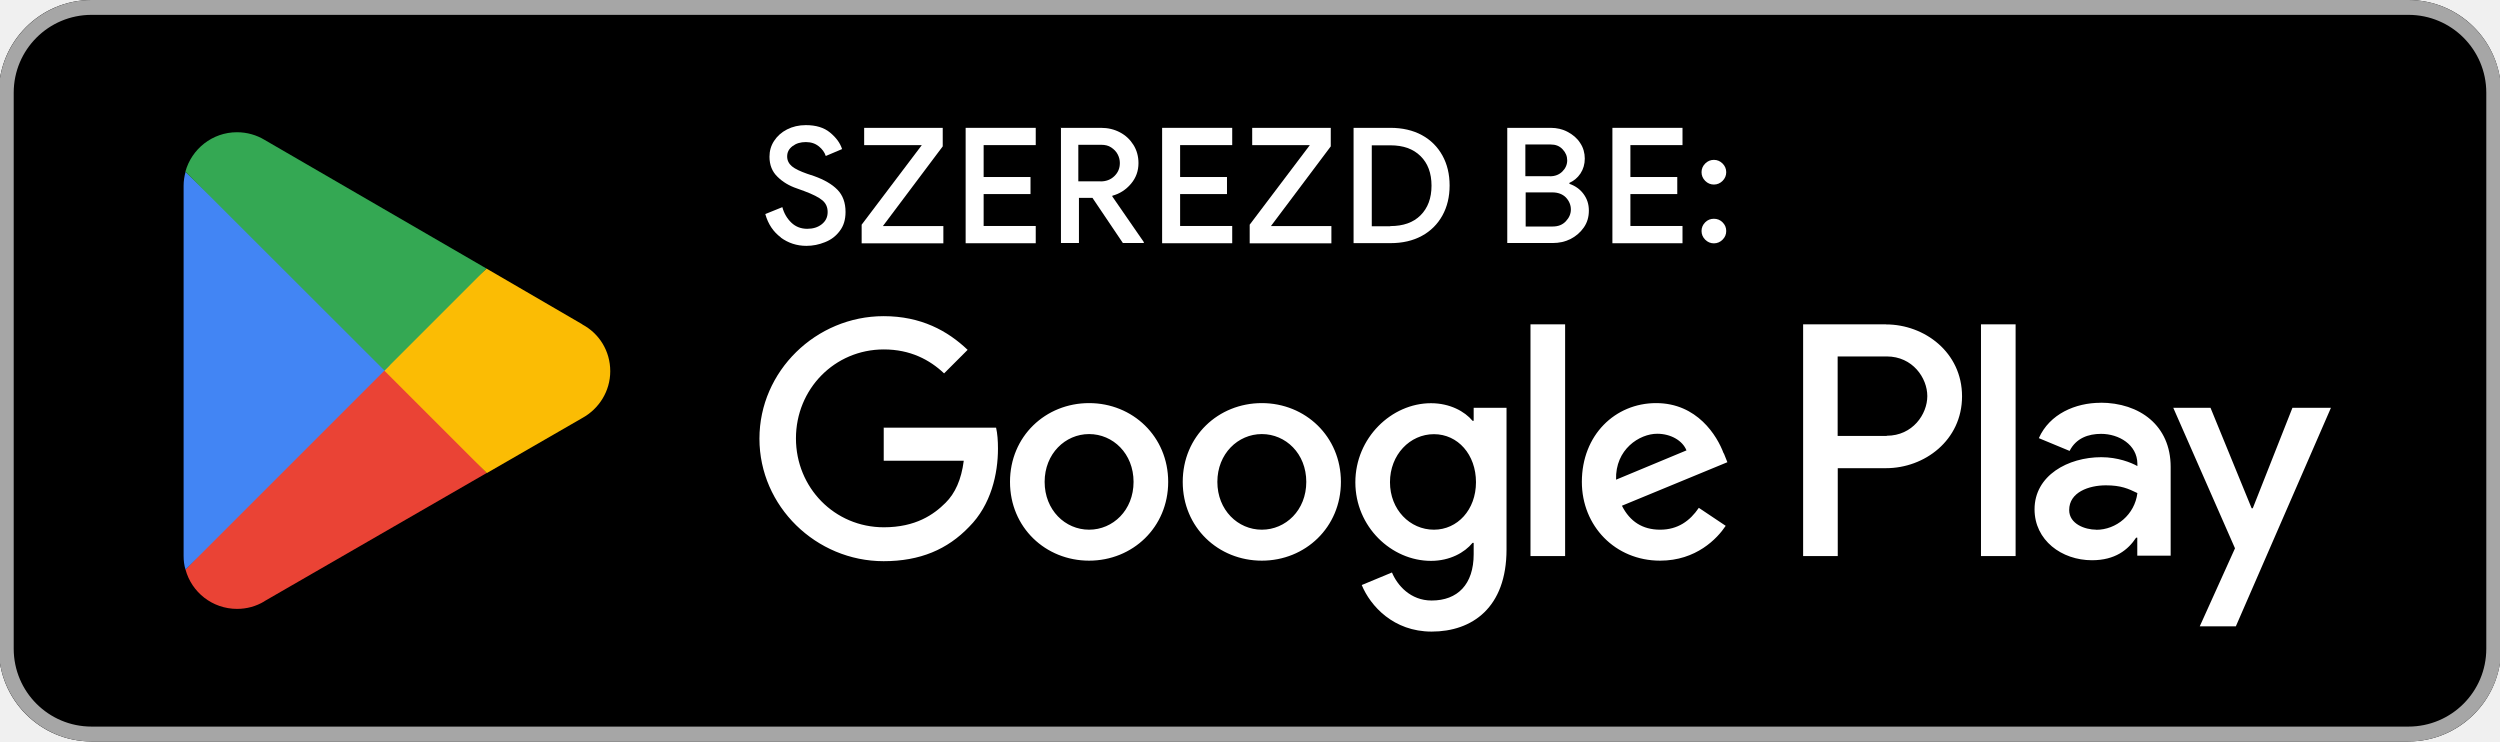
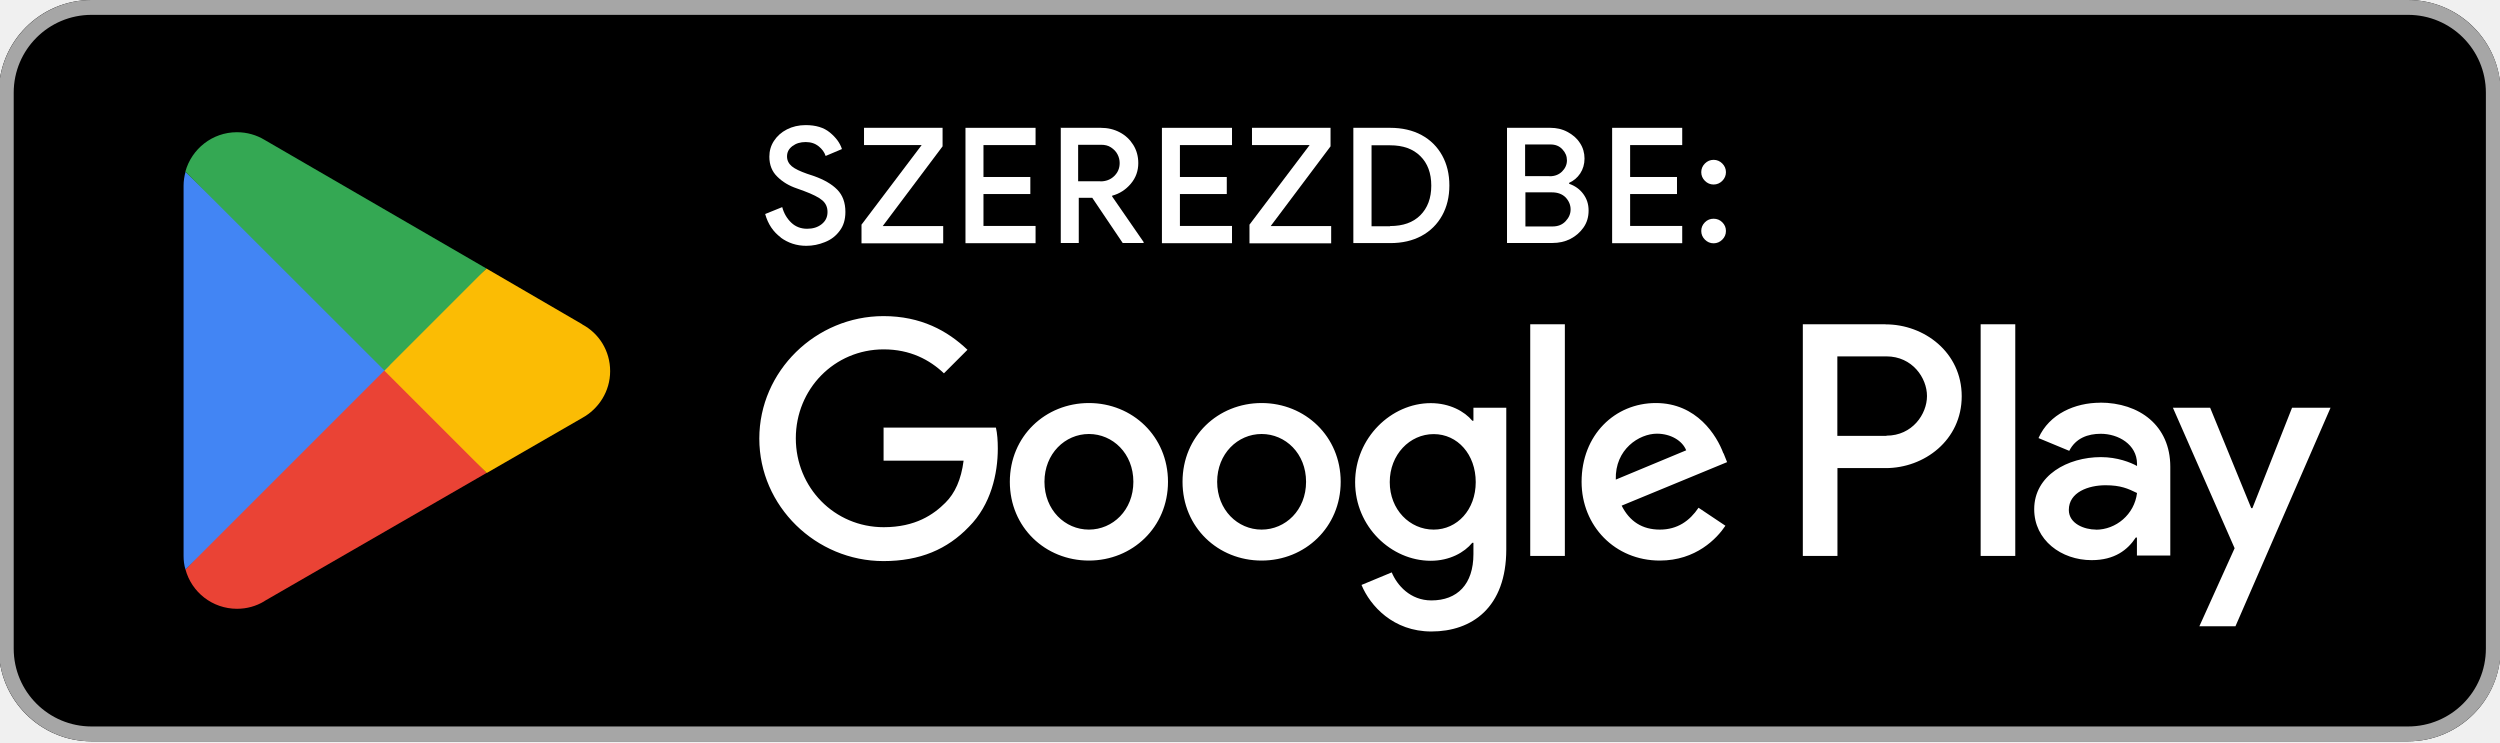
- <svg xmlns="http://www.w3.org/2000/svg" id="artwork" version="1.1" viewBox="0 0 238.96 70.87">
+ <svg xmlns="http://www.w3.org/2000/svg" id="artwork" version="1.1" viewBox="0 0 239 71">
  <defs>
    <style>
      .st0 {
        fill: #4285f4;
      }

      .st1 {
        isolation: isolate;
      }

      .st2 {
        fill: #a6a6a6;
      }

      .st3 {
        fill: #34a853;
      }

      .st4 {
        fill: #fbbc04;
      }

      .st5 {
        fill: #fff;
      }

      .st6 {
        fill: #ea4335;
      }
    </style>
  </defs>
  <g>
    <rect x="-.11" y="0" width="239.17" height="70.87" rx="8.86" ry="8.86" />
    <path class="st2" d="M230.21,1.42c4.11,0,7.44,3.33,7.44,7.44v53.15c0,4.11-3.33,7.44-7.44,7.44H8.75c-4.11,0-7.44-3.33-7.44-7.44V8.86C1.31,4.75,4.64,1.42,8.75,1.42h221.46M230.21,0H8.75C3.88,0-.11,3.99-.11,8.86v53.15c0,4.87,3.99,8.86,8.86,8.86h221.46c4.87,0,8.86-3.99,8.86-8.86V8.86C239.07,3.99,235.08,0,230.21,0h0Z" />
    <path class="st5" d="M120.61,38.53c-4.16,0-7.56,3.17-7.56,7.53s3.4,7.53,7.56,7.53,7.56-3.19,7.56-7.53-3.4-7.53-7.56-7.53ZM120.61,50.63c-2.29,0-4.25-1.88-4.25-4.57s1.97-4.57,4.25-4.57,4.25,1.86,4.25,4.57-1.97,4.57-4.25,4.57ZM104.1,38.53c-4.16,0-7.56,3.17-7.56,7.53s3.4,7.53,7.56,7.53,7.56-3.19,7.56-7.53-3.4-7.53-7.56-7.53ZM104.1,50.63c-2.29,0-4.25-1.88-4.25-4.57s1.97-4.57,4.25-4.57,4.25,1.86,4.25,4.57-1.97,4.57-4.25,4.57ZM84.47,40.85v3.19h7.65c-.23,1.81-.83,3.12-1.74,4.02-1.12,1.12-2.85,2.34-5.9,2.34-4.71,0-8.4-3.79-8.4-8.5s3.69-8.5,8.4-8.5c2.53,0,4.39.99,5.76,2.29l2.25-2.25c-1.91-1.82-4.45-3.22-8.03-3.22-6.45,0-11.87,5.24-11.87,11.71s5.42,11.71,11.87,11.71c3.49,0,6.11-1.13,8.17-3.28,2.11-2.11,2.76-5.08,2.76-7.48,0-.74-.05-1.44-.18-2h-10.75v-.02ZM164.75,43.33c-.62-1.68-2.53-4.8-6.45-4.8s-7.1,3.05-7.1,7.53c0,4.22,3.19,7.53,7.48,7.53,3.45,0,5.46-2.11,6.27-3.33l-2.57-1.72c-.85,1.26-2.02,2.09-3.7,2.09s-2.89-.78-3.65-2.29l10.08-4.16-.34-.85s-.02,0-.02,0ZM154.47,45.85c-.09-2.91,2.25-4.39,3.93-4.39,1.31,0,2.43.66,2.8,1.59l-6.73,2.8ZM146.29,53.15h3.31v-22.15h-3.31v22.15ZM140.86,40.22h-.11c-.74-.89-2.16-1.68-3.97-1.68-3.77,0-7.23,3.31-7.23,7.56s3.45,7.51,7.23,7.51c1.81,0,3.22-.8,3.97-1.72h.11v1.08c0,2.89-1.54,4.43-4.02,4.43-2.02,0-3.28-1.45-3.79-2.68l-2.89,1.2c.83,2,3.03,4.45,6.68,4.45,3.88,0,7.16-2.29,7.16-7.85v-13.54h-3.14s0,1.22,0,1.22ZM137.06,50.63c-2.29,0-4.2-1.91-4.2-4.54s1.91-4.59,4.2-4.59,4.02,1.95,4.02,4.59-1.77,4.54-4.02,4.54ZM180.27,31h-7.92v22.15h3.31v-8.4h4.62c3.67,0,7.26-2.66,7.26-6.87s-3.6-6.87-7.26-6.87h-.02ZM180.34,41.67h-4.69v-7.6h4.69c2.48,0,3.88,2.06,3.88,3.79s-1.4,3.79-3.88,3.79h0v.02ZM200.78,38.5c-2.39,0-4.87,1.06-5.9,3.38l2.94,1.22c.62-1.22,1.79-1.63,3.01-1.63,1.7,0,3.45,1.03,3.47,2.85v.23c-.6-.34-1.88-.85-3.45-.85-3.17,0-6.38,1.74-6.38,4.98,0,2.96,2.59,4.87,5.49,4.87,2.21,0,3.45-.99,4.22-2.16h.11v1.72h3.19v-8.49c0-3.93-2.94-6.13-6.73-6.13h.04ZM200.37,50.63c-1.08,0-2.59-.55-2.59-1.88,0-1.7,1.88-2.36,3.51-2.36,1.45,0,2.14.32,3.01.74-.25,2.06-2.02,3.51-3.93,3.51h0v-.02ZM219.12,38.98l-3.79,9.6h-.11l-3.93-9.6h-3.56l5.9,13.43-3.37,7.46h3.45l9.09-20.89s-3.69,0-3.69,0ZM189.35,53.15h3.31v-22.15h-3.31v22.15Z" />
    <g>
      <path class="st6" d="M36.6,34.41l-18.87,20.02h0c.58,2.18,2.57,3.77,4.93,3.77.94,0,1.82-.25,2.59-.71l.05-.04,21.22-12.24-9.94-10.82h.02v.02Z" />
      <path class="st4" d="M55.68,31h-.02l-9.16-5.33-10.33,9.19,10.36,10.36,9.12-5.26c1.59-.87,2.68-2.55,2.68-4.48s-1.06-3.61-2.66-4.46h0v-.02Z" />
      <path class="st0" d="M17.73,16.44c-.11.43-.18.85-.18,1.31v35.38c0,.46.05.89.18,1.31l19.51-19.51s-19.51-18.5-19.51-18.5Z" />
      <path class="st3" d="M36.74,35.43l9.76-9.76-21.21-12.3c-.76-.46-1.67-.73-2.64-.73-2.36,0-4.34,1.61-4.93,3.77h0l19.01,18.99h0v.02Z" />
    </g>
  </g>
  <g class="st1">
    <g class="st1">
      <path class="st5" d="M74.66,22.71c-.73-.53-1.24-1.28-1.51-2.25l1.63-.66c.16.6.46,1.1.87,1.49s.92.58,1.51.58c.55,0,1.01-.14,1.38-.43s.57-.67.57-1.17c0-.46-.16-.83-.5-1.12s-.92-.58-1.75-.89l-.69-.25c-.74-.25-1.36-.62-1.86-1.12-.5-.48-.76-1.12-.76-1.91,0-.55.14-1.05.44-1.51s.71-.83,1.24-1.1,1.13-.41,1.79-.41c.97,0,1.74.23,2.32.71s.96.99,1.15,1.58l-1.56.66c-.11-.35-.34-.66-.66-.92s-.73-.41-1.24-.41-.92.12-1.28.39c-.35.27-.51.58-.51.99,0,.37.16.69.46.94.3.25.8.48,1.45.71l.69.23c.94.34,1.68.76,2.2,1.29s.78,1.24.78,2.13c0,.73-.18,1.33-.55,1.81-.37.5-.83.85-1.42,1.08-.57.23-1.15.35-1.77.35-.92,0-1.74-.27-2.46-.8l.04-.02Z" />
    </g>
    <g class="st1">
      <path class="st5" d="M82.35,21.49l5.76-7.62h-5.51v-1.65h7.51v1.77l-5.72,7.62h5.78v1.65h-7.81s0-1.77,0-1.77Z" />
    </g>
    <g class="st1">
      <path class="st5" d="M92.3,12.22h6.7v1.65h-4.98v3.05h4.48v1.63h-4.48v3.05h4.98v1.65h-6.7v-11.04.02Z" />
    </g>
    <g class="st1">
      <path class="st5" d="M101.36,12.22h3.88c.66,0,1.26.14,1.81.43s.97.69,1.29,1.2.48,1.1.48,1.74c0,.74-.23,1.4-.71,1.97s-1.08.96-1.79,1.15v.07l3.01,4.36v.09h-2l-2.91-4.32h-1.29v4.32h-1.72v-11.04l-.05.04ZM105.2,17.34c.51,0,.96-.16,1.31-.5s.53-.74.53-1.26c0-.28-.07-.57-.21-.83-.14-.27-.35-.48-.62-.66-.27-.18-.58-.25-.96-.25h-2.18v3.49h2.13Z" />
    </g>
    <g class="st1">
      <path class="st5" d="M111.08,12.22h6.7v1.65h-4.98v3.05h4.48v1.63h-4.48v3.05h4.98v1.65h-6.7v-11.04.02Z" />
    </g>
    <g class="st1">
      <path class="st5" d="M119.44,21.49l5.76-7.62h-5.51v-1.65h7.51v1.77l-5.72,7.62h5.78v1.65h-7.81s0-1.77,0-1.77Z" />
    </g>
    <g class="st1">
      <path class="st5" d="M129.38,12.22h3.53c1.13,0,2.14.23,2.99.69s1.51,1.12,1.97,1.95.69,1.79.69,2.87-.23,2.04-.69,2.87-1.12,1.49-1.97,1.95-1.84.69-2.99.69h-3.53v-11.04.02ZM132.89,21.61c1.24,0,2.2-.34,2.89-1.03s1.05-1.63,1.05-2.83-.35-2.14-1.05-2.83-1.65-1.03-2.89-1.03h-1.77v7.74h1.77v-.02Z" />
    </g>
    <g class="st1">
      <path class="st5" d="M144.07,12.22h4.15c.58,0,1.13.12,1.63.39.5.27.9.6,1.19,1.06.3.44.44.96.44,1.49s-.14,1.01-.41,1.42c-.27.41-.64.71-1.06.9v.09c.55.19,1.01.51,1.35.97s.51.97.51,1.59-.16,1.15-.48,1.61-.74.83-1.26,1.1c-.53.27-1.1.39-1.74.39h-4.32v-11.04.02ZM148.15,16.85c.5,0,.89-.16,1.19-.46s.46-.66.46-1.06-.14-.74-.44-1.06-.67-.46-1.15-.46h-2.41v3.03h2.34l.02.02ZM148.41,21.65c.53,0,.94-.16,1.26-.5s.48-.71.48-1.13-.16-.81-.48-1.15c-.32-.32-.76-.48-1.29-.48h-2.55v3.26h2.6-.02Z" />
    </g>
    <g class="st1">
      <path class="st5" d="M154.12,12.22h6.7v1.65h-4.98v3.05h4.48v1.63h-4.48v3.05h4.98v1.65h-6.7v-11.04.02Z" />
    </g>
    <g class="st1">
      <path class="st5" d="M162.99,17.29c-.23-.23-.35-.51-.35-.83s.12-.6.35-.83.51-.35.83-.35.6.12.83.35.35.51.35.83-.12.6-.35.83-.51.35-.83.35-.6-.12-.83-.35ZM162.99,22.91c-.23-.23-.35-.51-.35-.83s.12-.6.35-.83.51-.34.83-.34.6.11.83.34c.23.23.35.5.35.83s-.12.6-.35.83-.51.35-.83.35-.6-.12-.83-.35Z" />
    </g>
  </g>
</svg>
